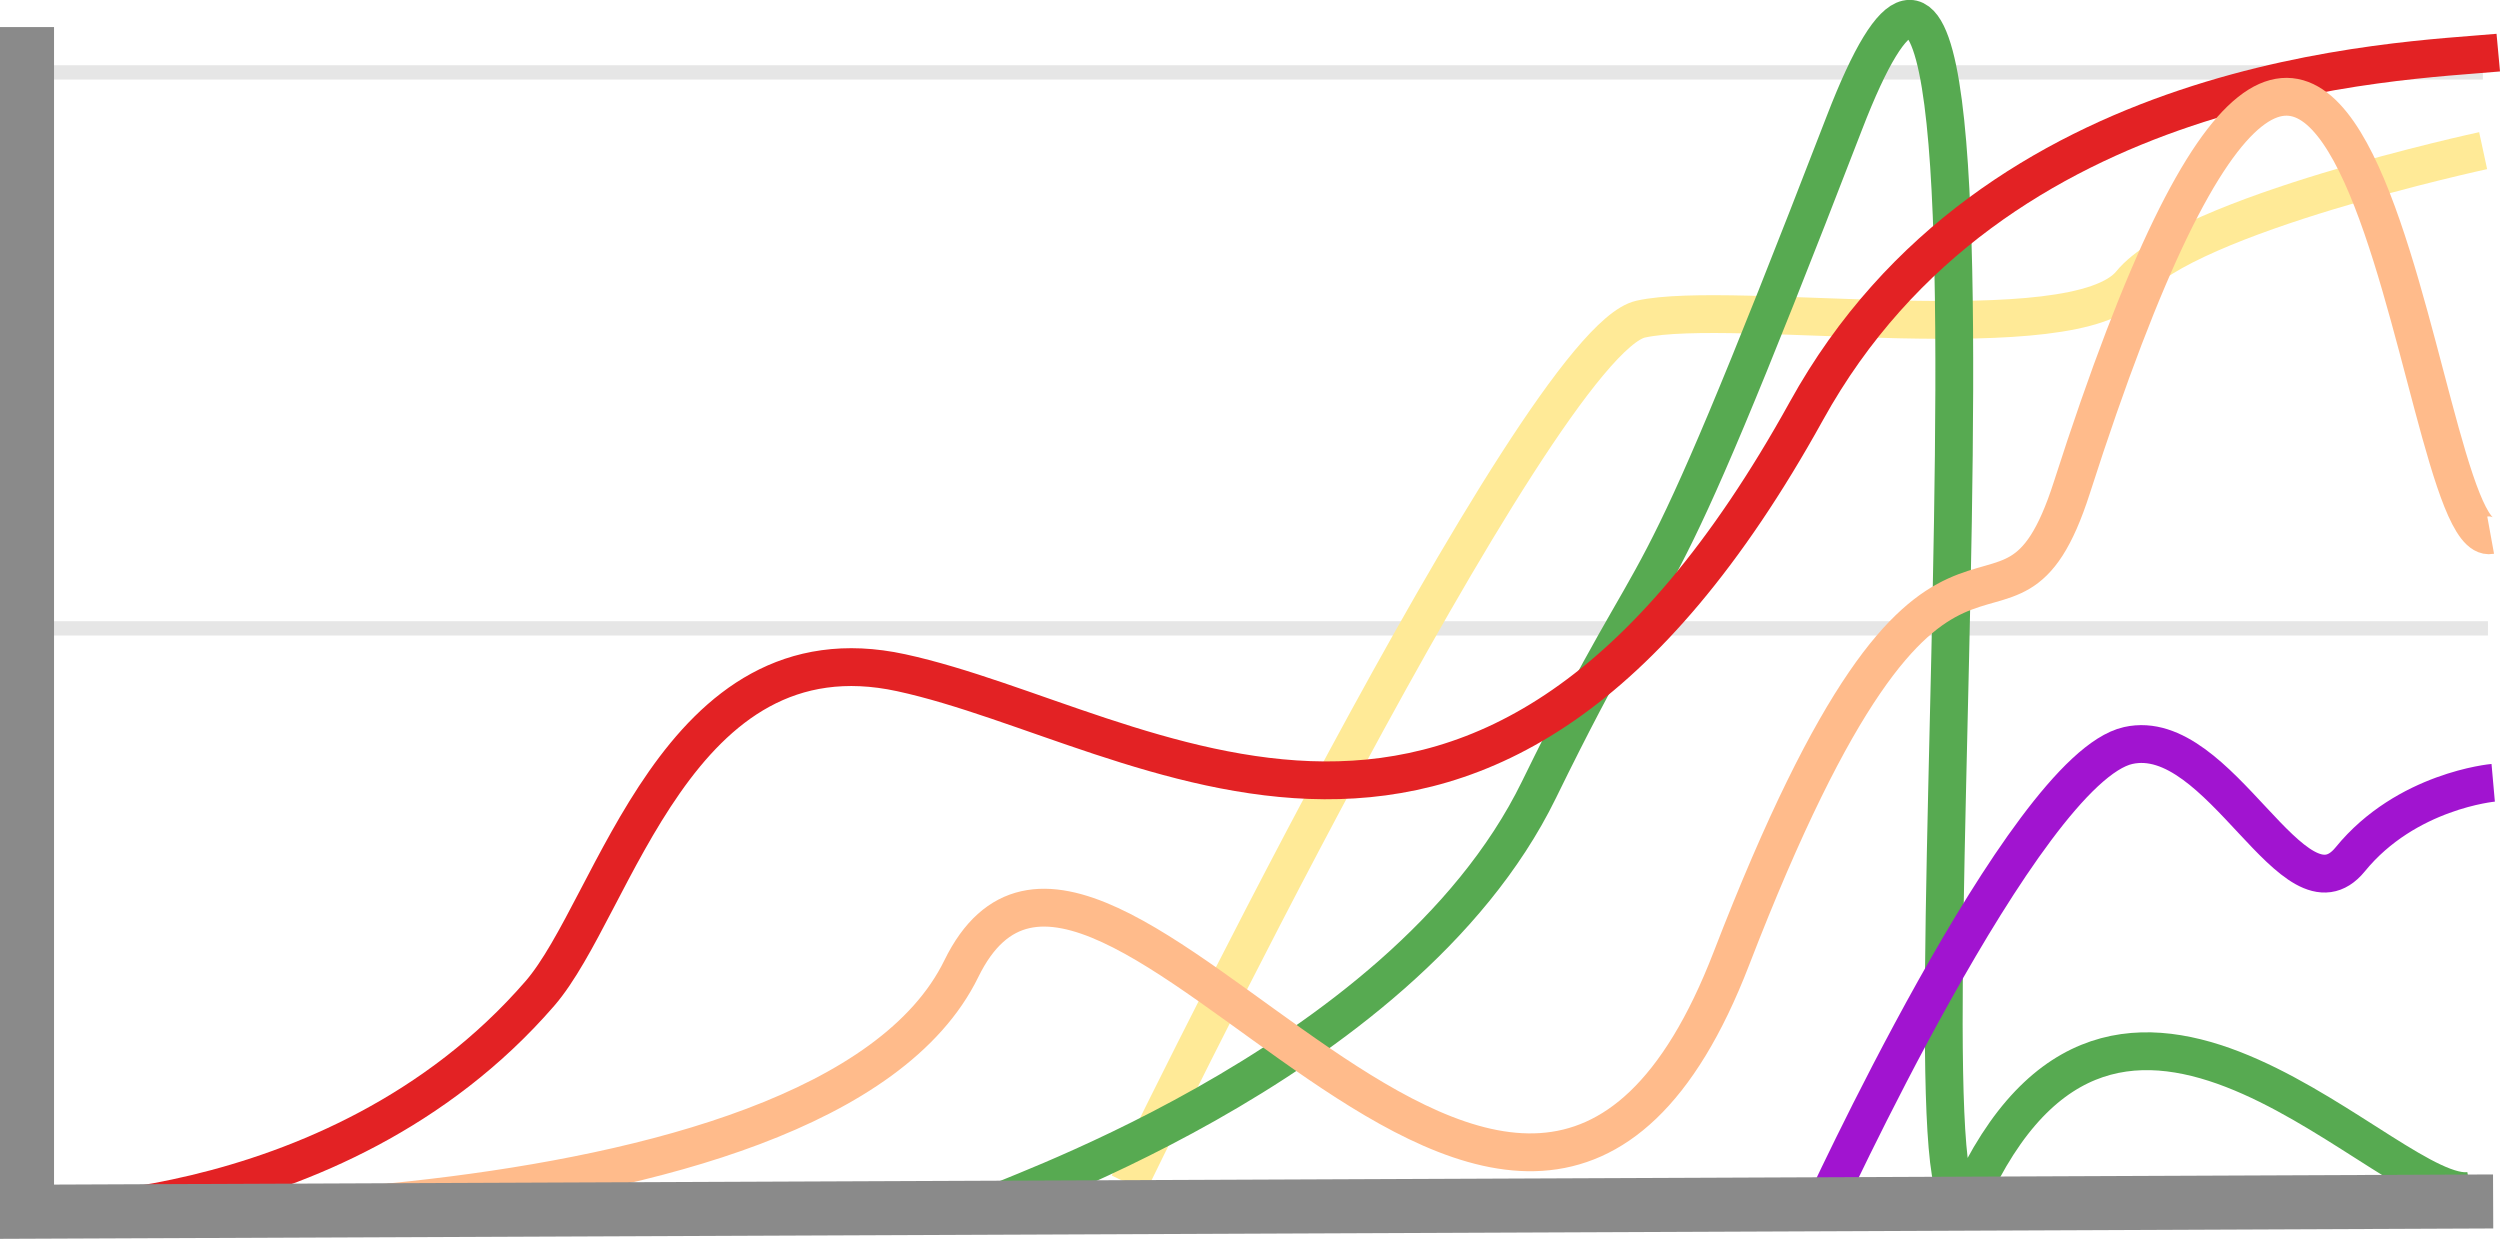
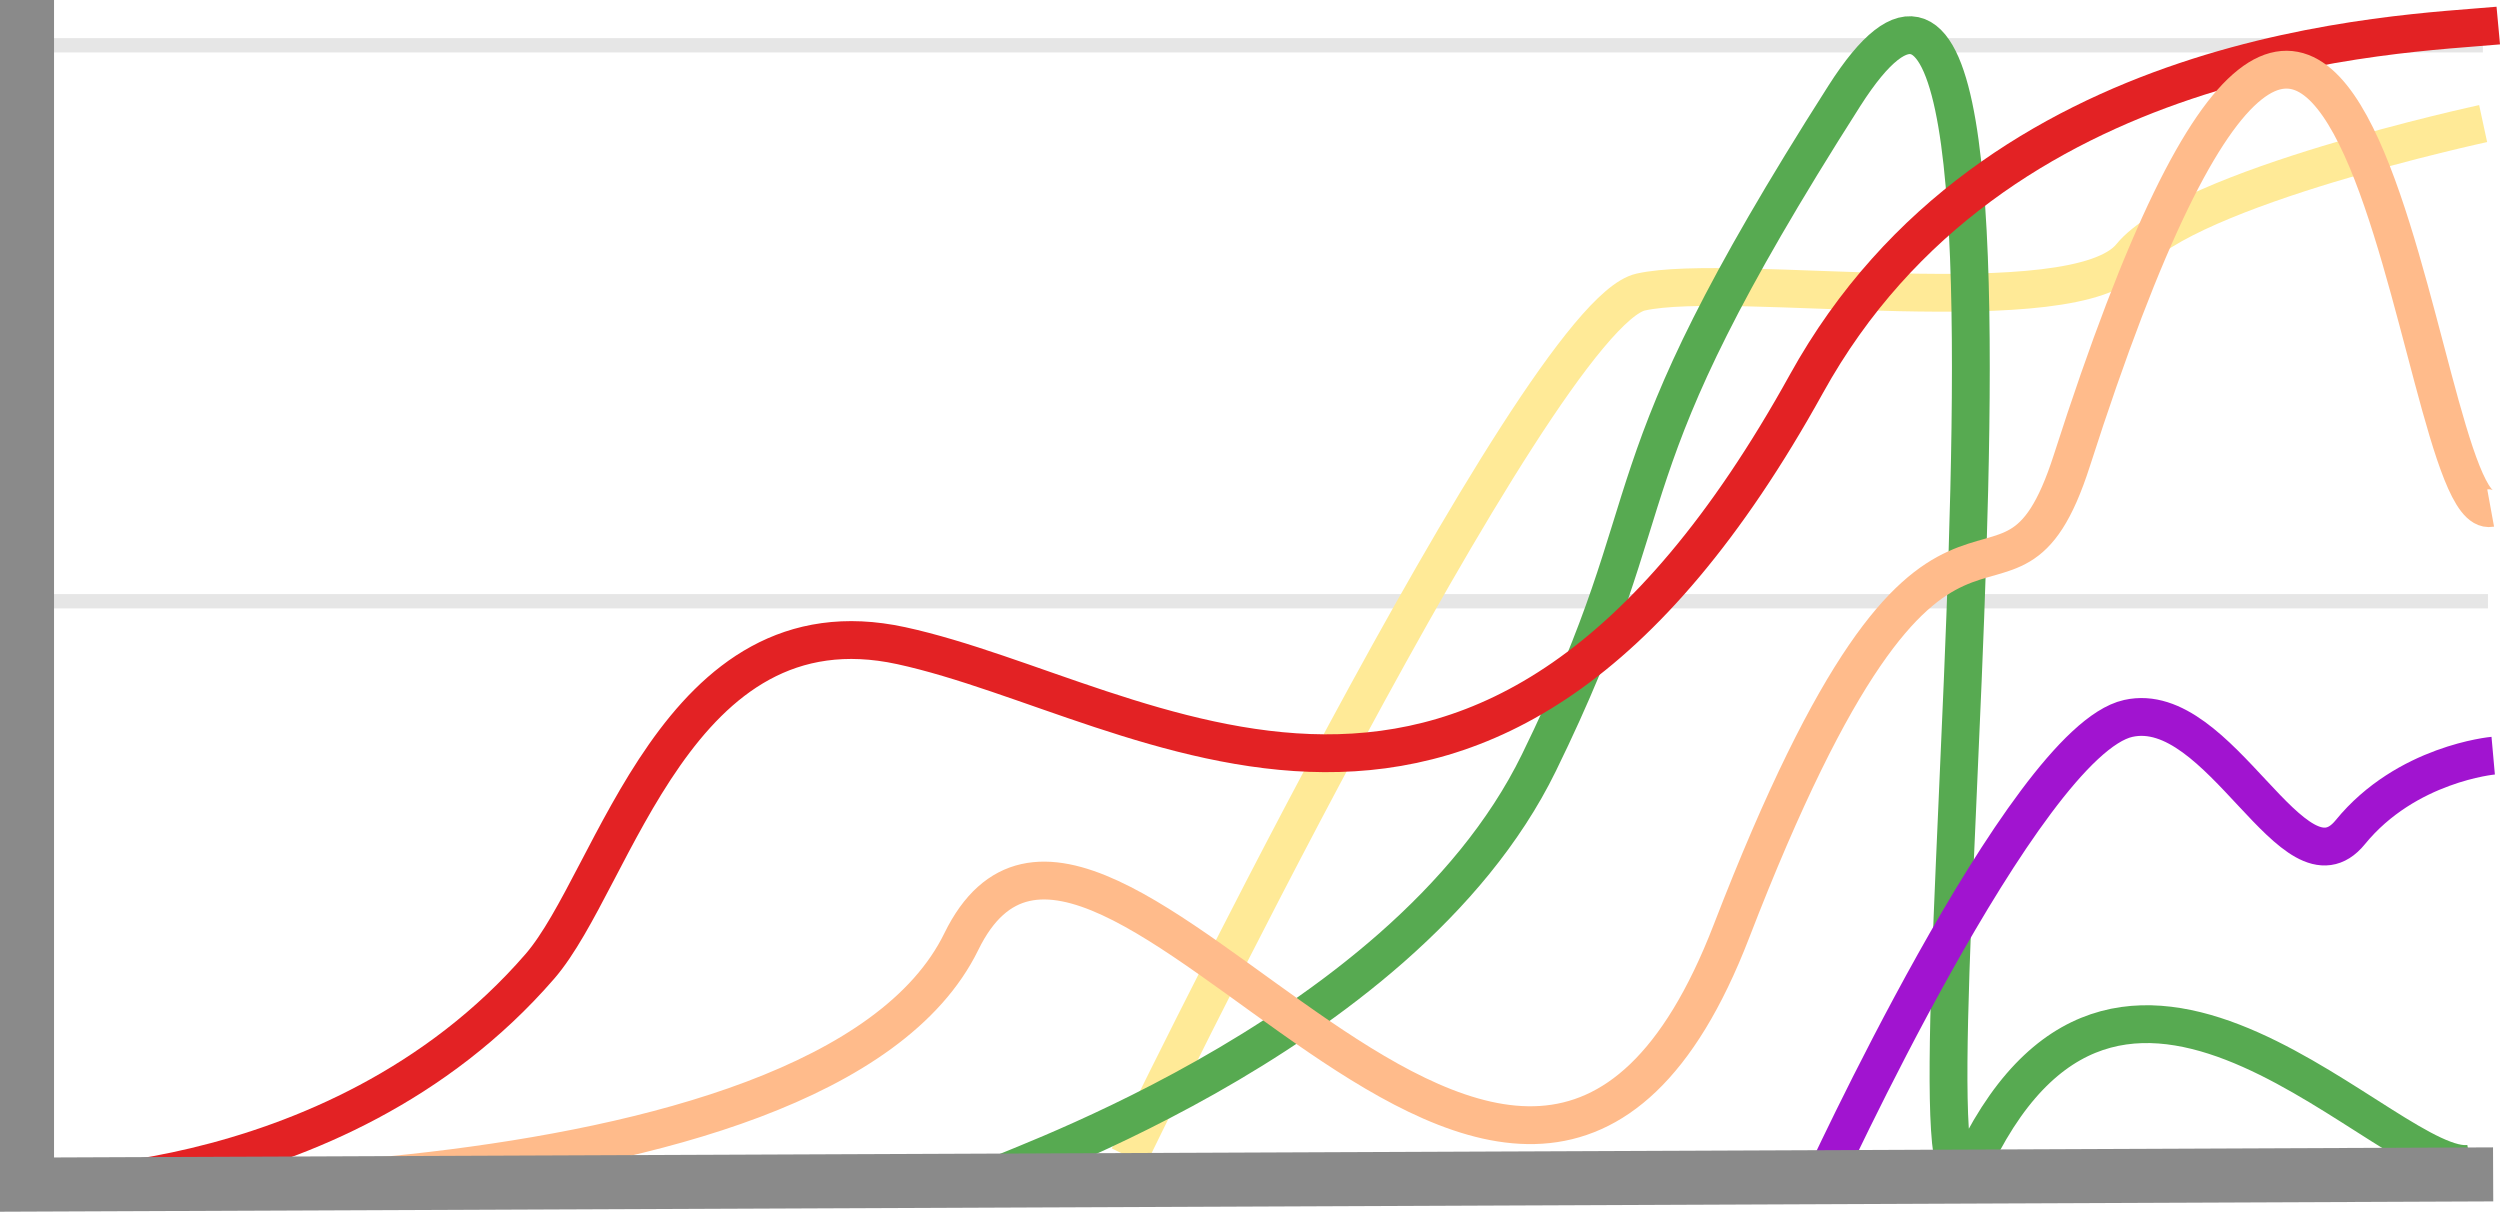
- <svg xmlns="http://www.w3.org/2000/svg" viewBox="0 0 46.267 22.926">
-   <path d="M.546 11.629h45.498M.546 1.34H45.95" fill="#ccc" stroke="#e6e6e6" stroke-width=".265" />
-   <path d="M20.89 21.908s7.55-15.57 9.474-16.002c1.703-.38 8.033.613 9.071-.661 1.039-1.274 6.52-2.457 6.52-2.457" fill="none" stroke="#ffea97" stroke-width=".7" />
-   <path d="M18.463 22.272c-.519.078 7.46-2.424 10.017-7.654 2.557-5.23 1.729-2.179 5.652-12.34 3.923-10.162.628 23.29 2.427 19.632 2.815-5.725 7.7.393 9.166.126" fill="none" stroke="#57aa51" stroke-width=".7" />
-   <path d="M.5 22.424c-.519.079 5.664.376 9.49-4.036 1.394-1.608 2.526-6.841 6.688-5.938 4.516.98 10.785 5.946 16.753-4.845C36.899 1.332 44.404 1.143 46.235.974" fill="none" stroke="#e32224" stroke-width=".7" />
-   <path d="M.5 22.424c-.519.079 14.734.733 17.291-4.496 2.558-5.23 10.33 9.972 14.252-.19 3.923-10.162 5.056-4.834 6.301-8.716 5.422-16.895 6.285 1.148 7.75.882" fill="none" stroke="#ffbb8b" stroke-width=".7" />
-   <path d="M33.667 22.519s3.794-8.291 5.719-8.722c1.703-.381 3.07 3.38 4.109 2.107 1.038-1.274 2.646-1.417 2.646-1.417" fill="none" stroke="#a114d0" stroke-width=".7" />
-   <path d="M46.14 22.235l-45.64.19V.501" fill="none" stroke="#8a8a8a" stroke-dashoffset="14.211" />
+ <svg xmlns="http://www.w3.org/2000/svg" viewBox="0 0 46.267 22.425">
+   <path d="M.546 11.127h45.498M.546.838H45.95" fill="#ccc" stroke="#e6e6e6" stroke-width=".265" />
+   <path d="M20.89 21.407s7.55-15.571 9.474-16.002c1.703-.381 8.033.612 9.071-.661 1.039-1.274 6.52-2.457 6.52-2.457" fill="none" stroke="#ffea97" stroke-width=".7" />
+   <path d="M18.463 21.77c-.519.079 7.46-2.424 10.017-7.654 2.557-5.23 1.009-5.058 5.652-12.34 4.643-7.281.628 23.291 2.427 19.633 2.815-5.725 7.7.393 9.166.125" fill="none" stroke="#57aa51" stroke-width=".7" />
+   <path d="M.5 21.923c-.519.078 5.664.376 9.49-4.037 1.394-1.608 2.526-6.84 6.688-5.937 4.516.98 10.785 5.945 16.753-4.846C36.899.831 44.404.642 46.235.473" fill="none" stroke="#e32224" stroke-width=".7" />
+   <path d="M.5 21.923c-.519.078 14.734.733 17.291-4.497 2.558-5.23 10.33 9.972 14.252-.19 3.923-10.161 5.056-4.833 6.301-8.715 5.422-16.896 6.285 1.148 7.75.881" fill="none" stroke="#ffbb8b" stroke-width=".7" />
+   <path d="M33.667 22.017s3.794-8.29 5.719-8.721c1.703-.382 3.07 3.38 4.109 2.107 1.038-1.274 2.646-1.418 2.646-1.418" fill="none" stroke="#a114d0" stroke-width=".7" />
+   <path d="M46.14 21.734L.5 21.923V0" fill="none" stroke="#8a8a8a" stroke-dashoffset="14.211" />
</svg>
